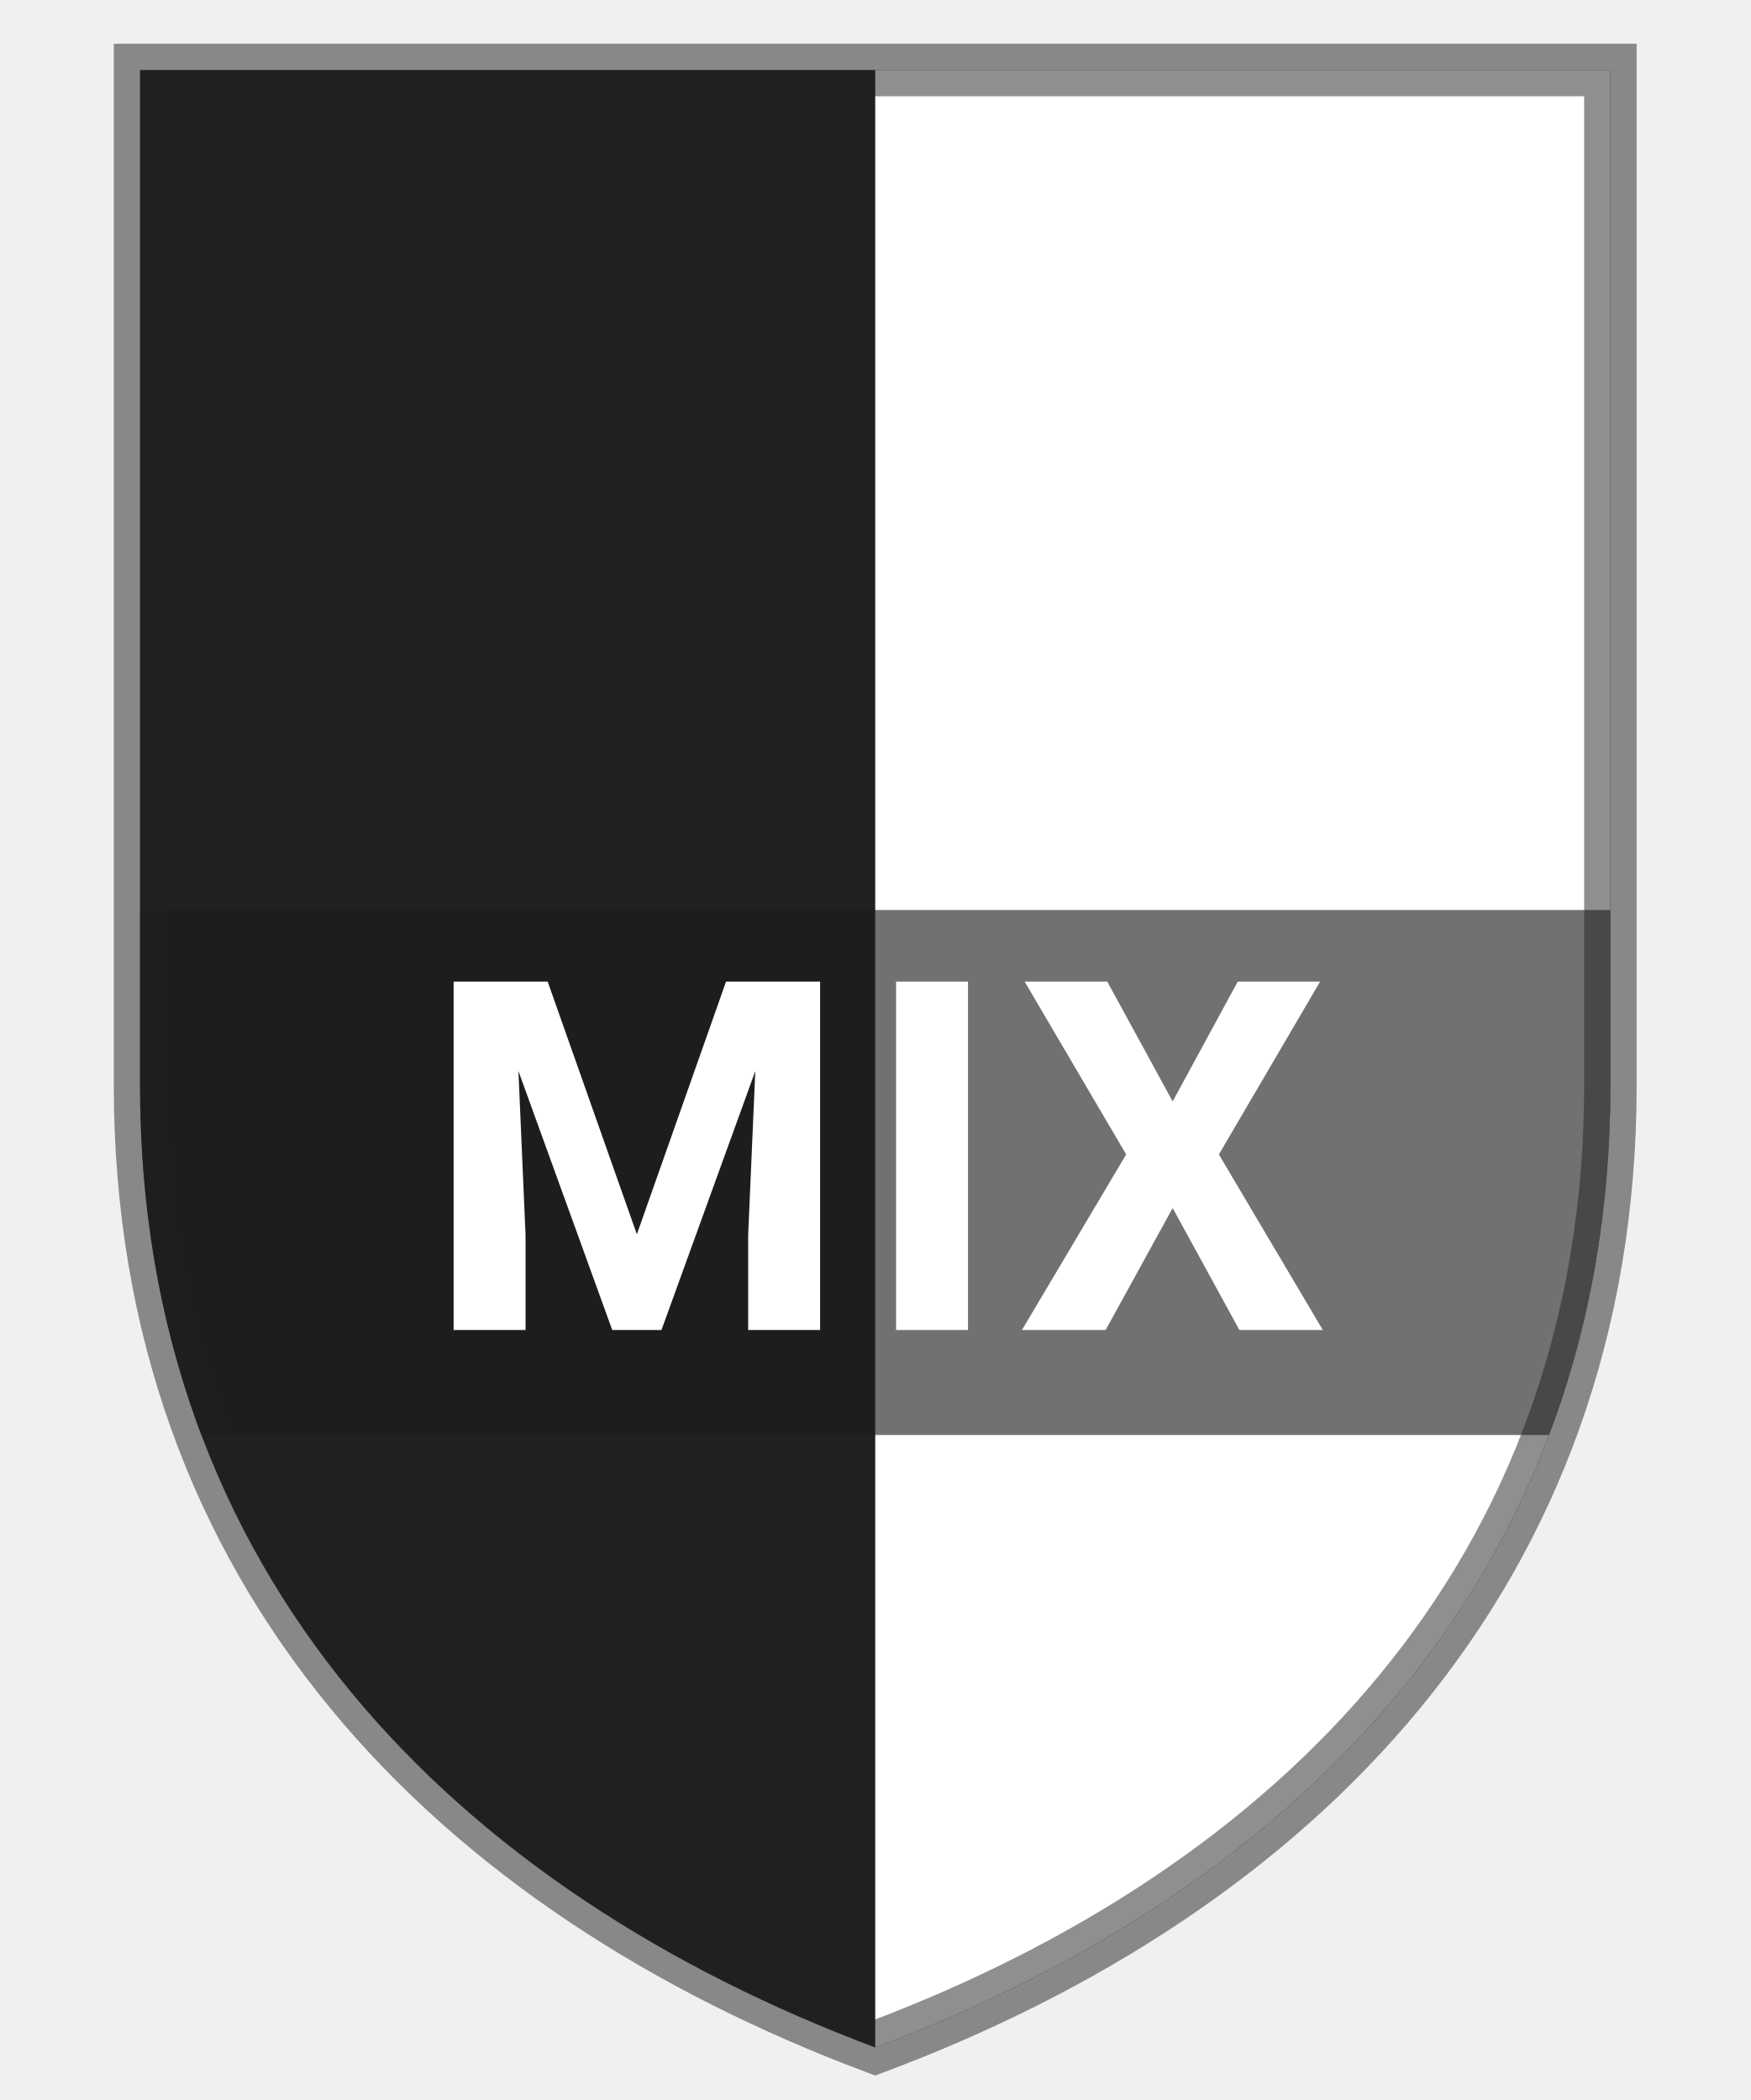
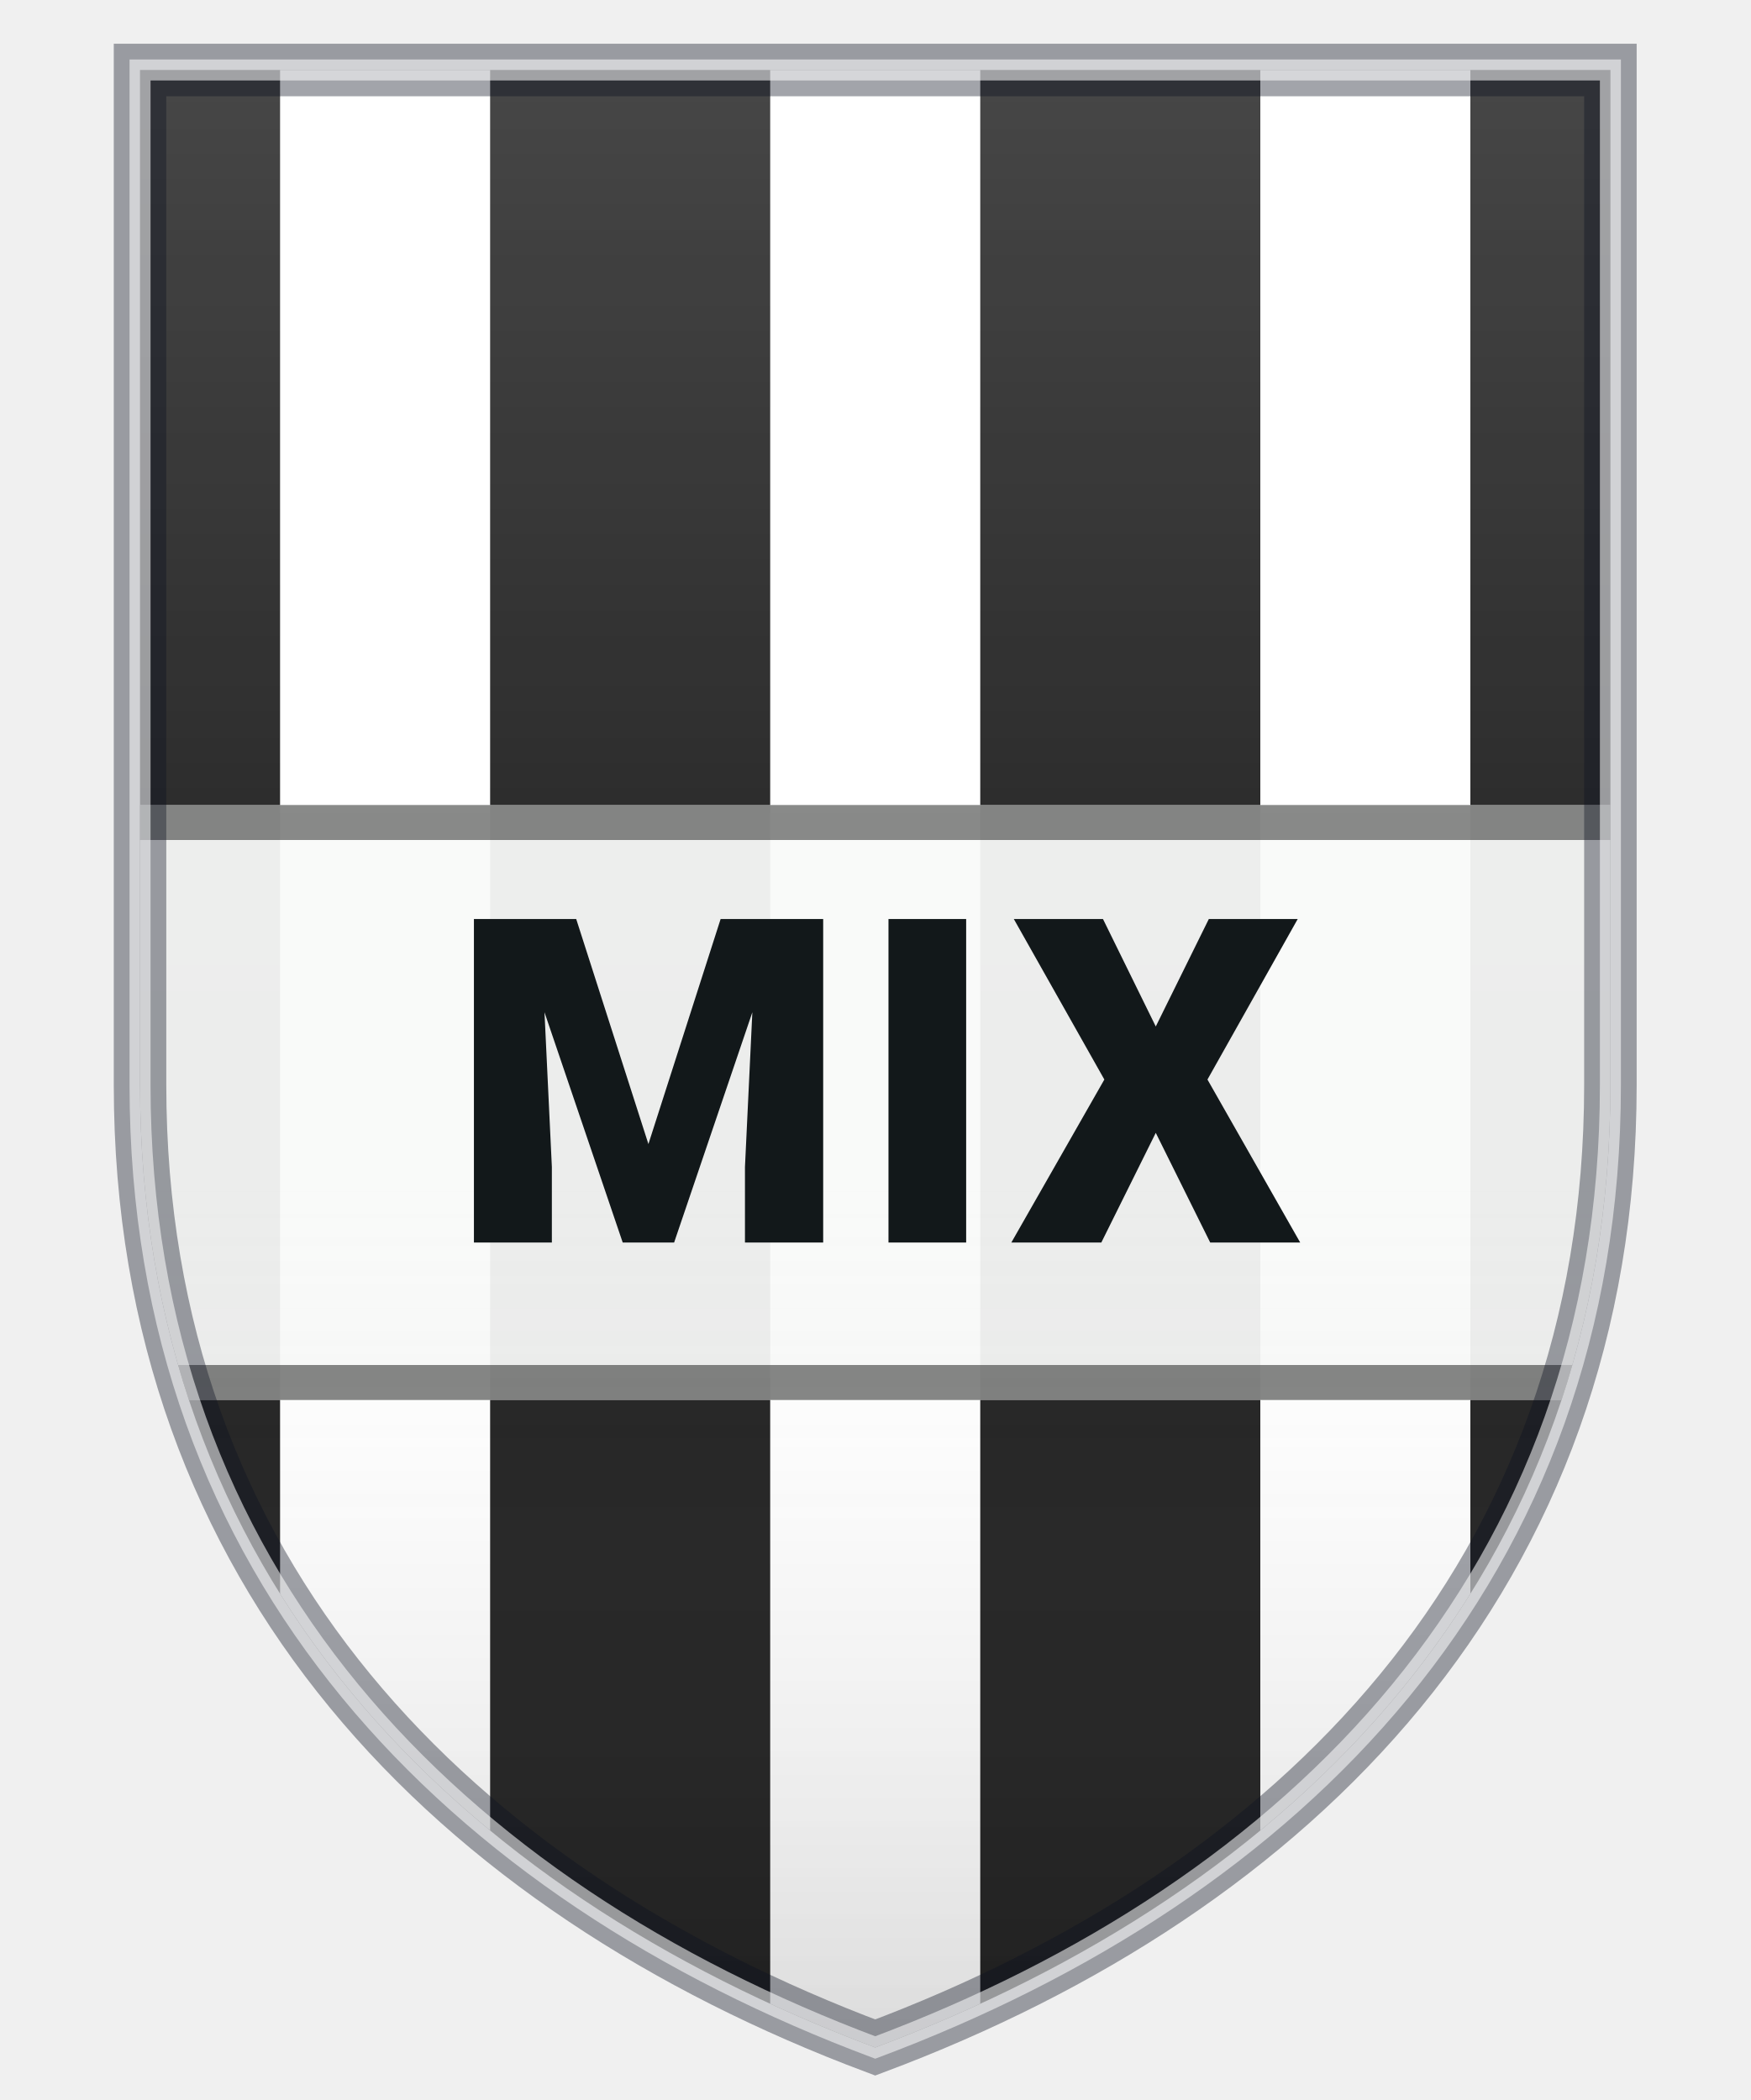
<svg xmlns="http://www.w3.org/2000/svg" viewBox="0 0 100 120" width="100" height="120" role="img" data-generico="1" aria-label="Escudo do Mixto">
-   <clipPath id="escudo">
-     <path d="M8 4 H92 V62 C92 90 74 108 50 117 C26 108 8 90 8 62 Z" />
-   </clipPath>
+   <defs>
+     <clipPath id="escudo">
+       <path d="M8 4 H92 V62 C92 90 74 108 50 117 C26 108 8 90 8 62 Z" />
+     </clipPath>
+     <linearGradient id="volume" x1="0" y1="0" x2="0" y2="1">
+       <stop offset="0" stop-color="#FFFFFF" stop-opacity=".18" />
+       <stop offset=".55" stop-color="#FFFFFF" stop-opacity="0" />
+       <stop offset="1" stop-color="#000000" stop-opacity=".16" />
+     </linearGradient>
+   </defs>
  <g clip-path="url(#escudo)">
    <path d="M8 4 H92 V62 C92 90 74 108 50 117 C26 108 8 90 8 62 Z" fill="#212121" />
-     <path d="M50 4 H92 V62 C92 90 74 108 50 117 Z" fill="#FFFFFF" />
-     <rect x="0" y="52" width="100" height="30" fill="#1A1A1A" fill-opacity=".62" />
-     <text x="50" y="76" text-anchor="middle" font-family="system-ui, -apple-system, 'Segoe UI', Roboto, sans-serif" font-size="28" font-weight="700" letter-spacing="0.5" fill="#FFFFFF">MIX</text>
+     <rect x="16" y="0" width="12" height="120" fill="#FFFFFF" />
+     <rect x="44" y="0" width="12" height="120" fill="#FFFFFF" />
+     <rect x="72" y="0" width="12" height="120" fill="#FFFFFF" />
+     <rect x="0" y="46" width="100" height="34" fill="#F8FAF9" fill-opacity=".94" />
+     <rect x="0" y="46" width="100" height="2" fill="#212121" fill-opacity=".55" />
+     <rect x="0" y="78" width="100" height="2" fill="#212121" fill-opacity=".55" />
+     <rect x="0" y="0" width="100" height="120" fill="url(#volume)" />
+     <text x="50" y="71" text-anchor="middle" font-family="system-ui, -apple-system, 'Segoe UI', Roboto, sans-serif" font-size="26" font-weight="800" letter-spacing="0.6" fill="#12181A">MIX</text>
  </g>
-   <path d="M8 4 H92 V62 C92 90 74 108 50 117 C26 108 8 90 8 62 Z" fill="none" stroke="#212121" stroke-opacity=".5" stroke-width="3" />
+   <path d="M8 4 H92 V62 C92 90 74 108 50 117 C26 108 8 90 8 62 Z" fill="none" stroke="#0B1220" stroke-opacity=".38" stroke-width="3" />
+   <path d="M8 4 H92 V62 C92 90 74 108 50 117 C26 108 8 90 8 62 Z" fill="none" stroke="#FFFFFF" stroke-opacity=".55" stroke-width="1.2" />
</svg>
